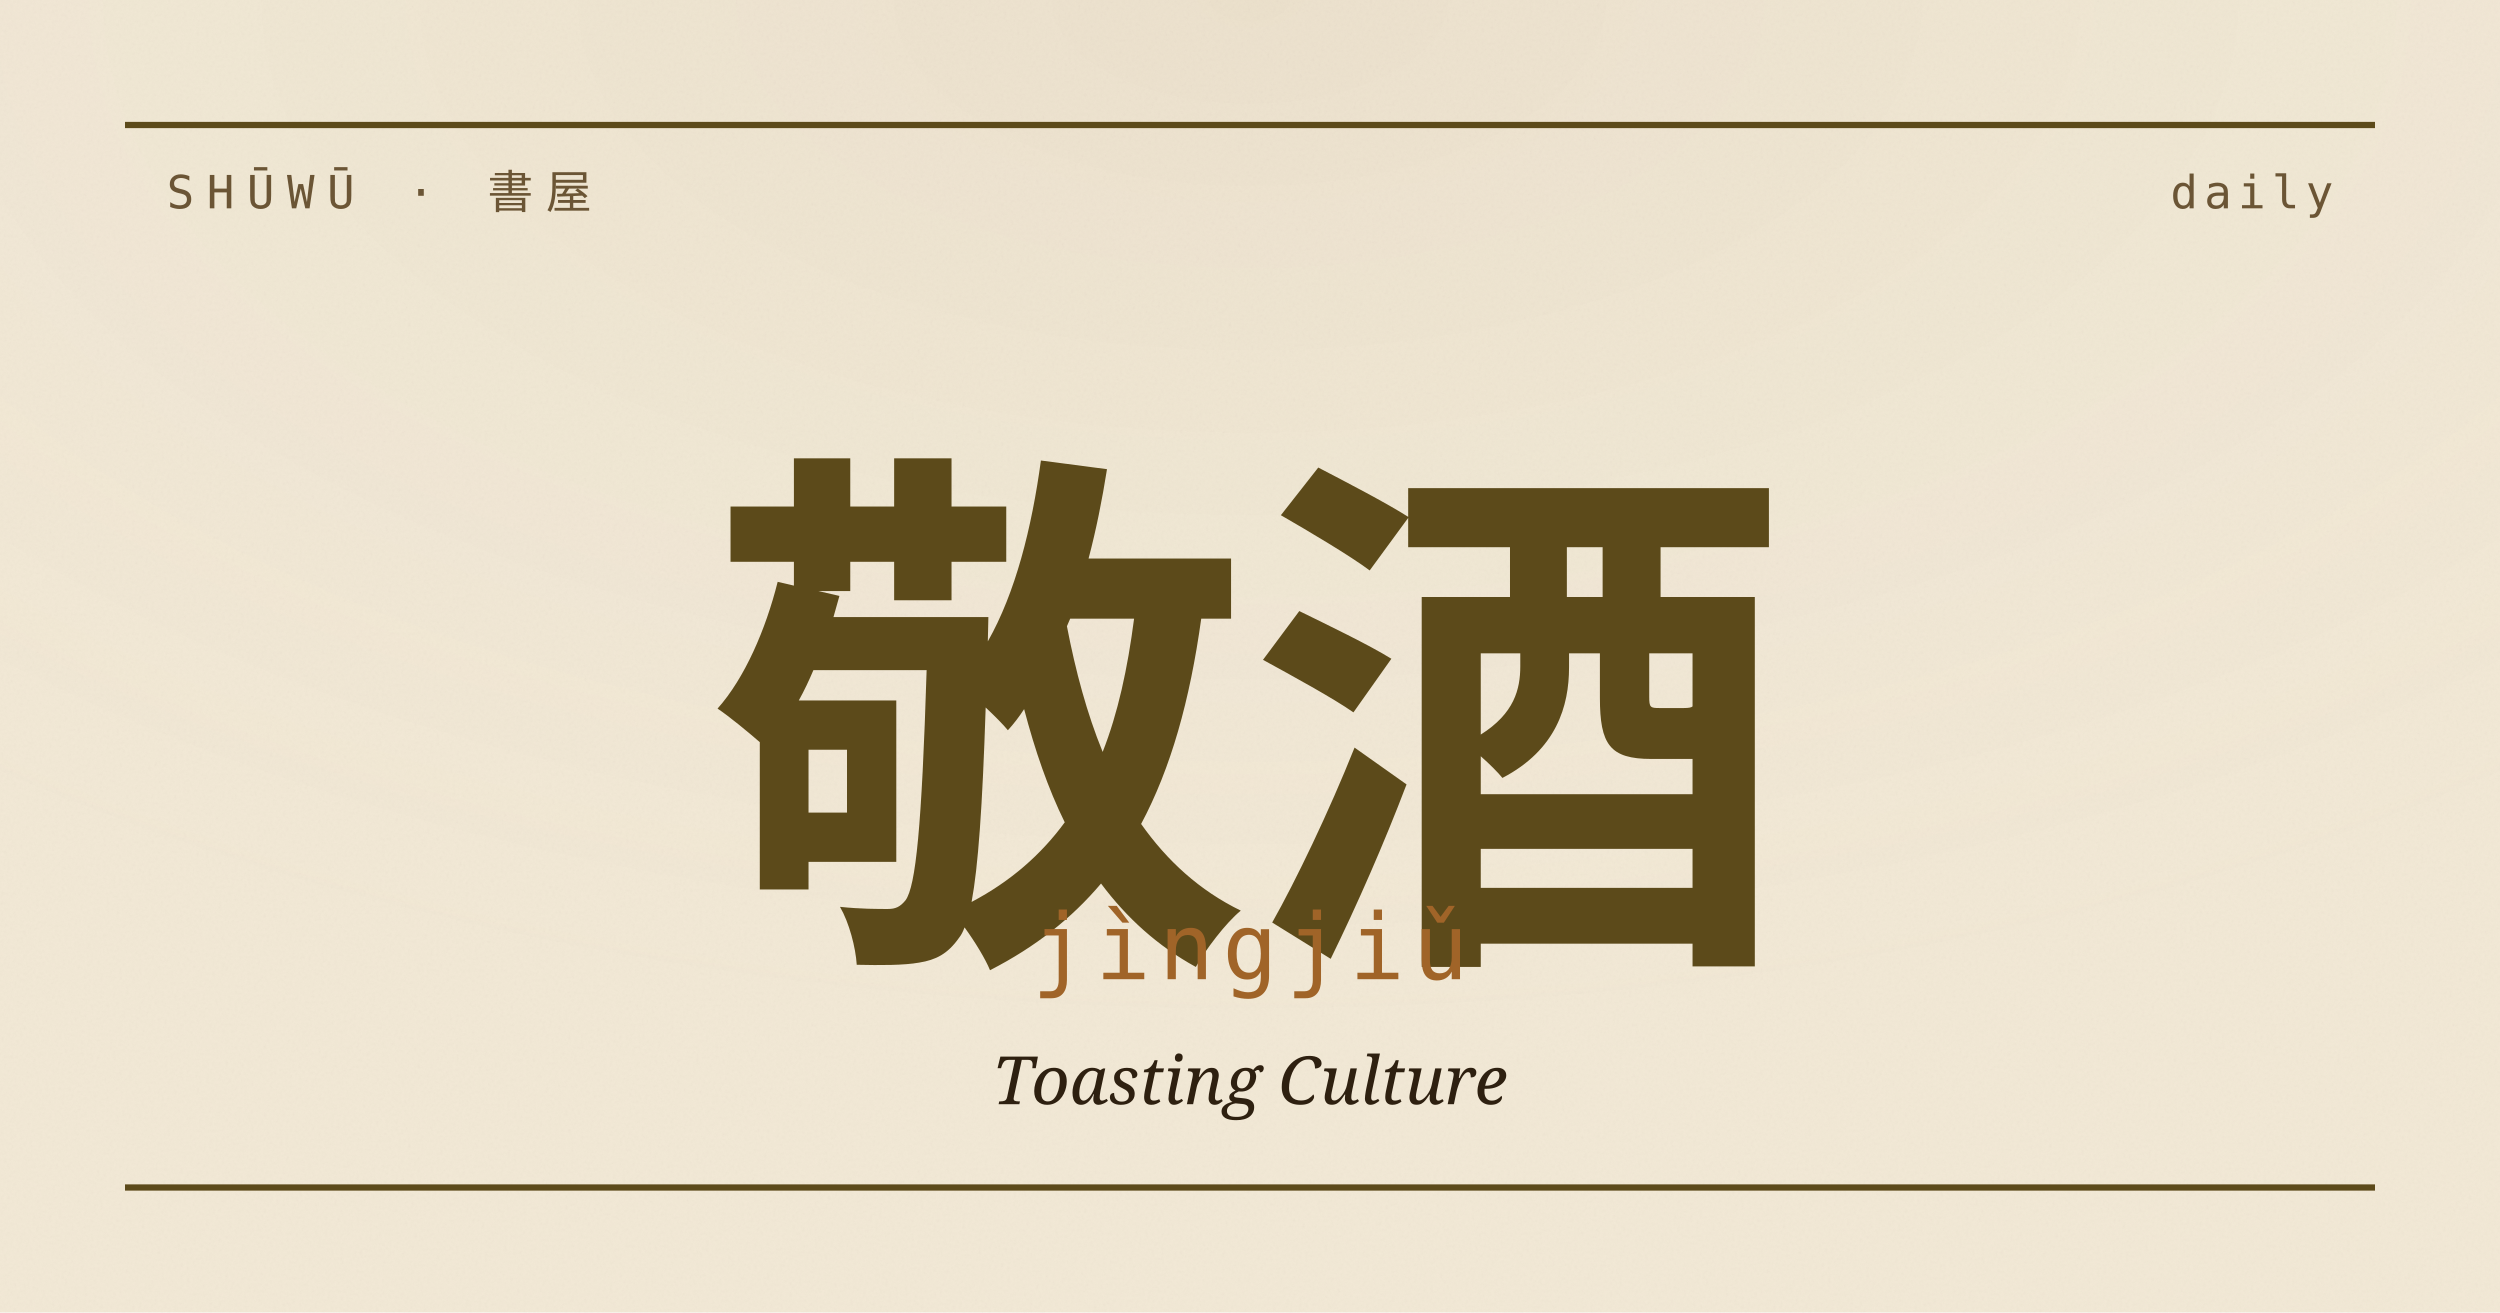
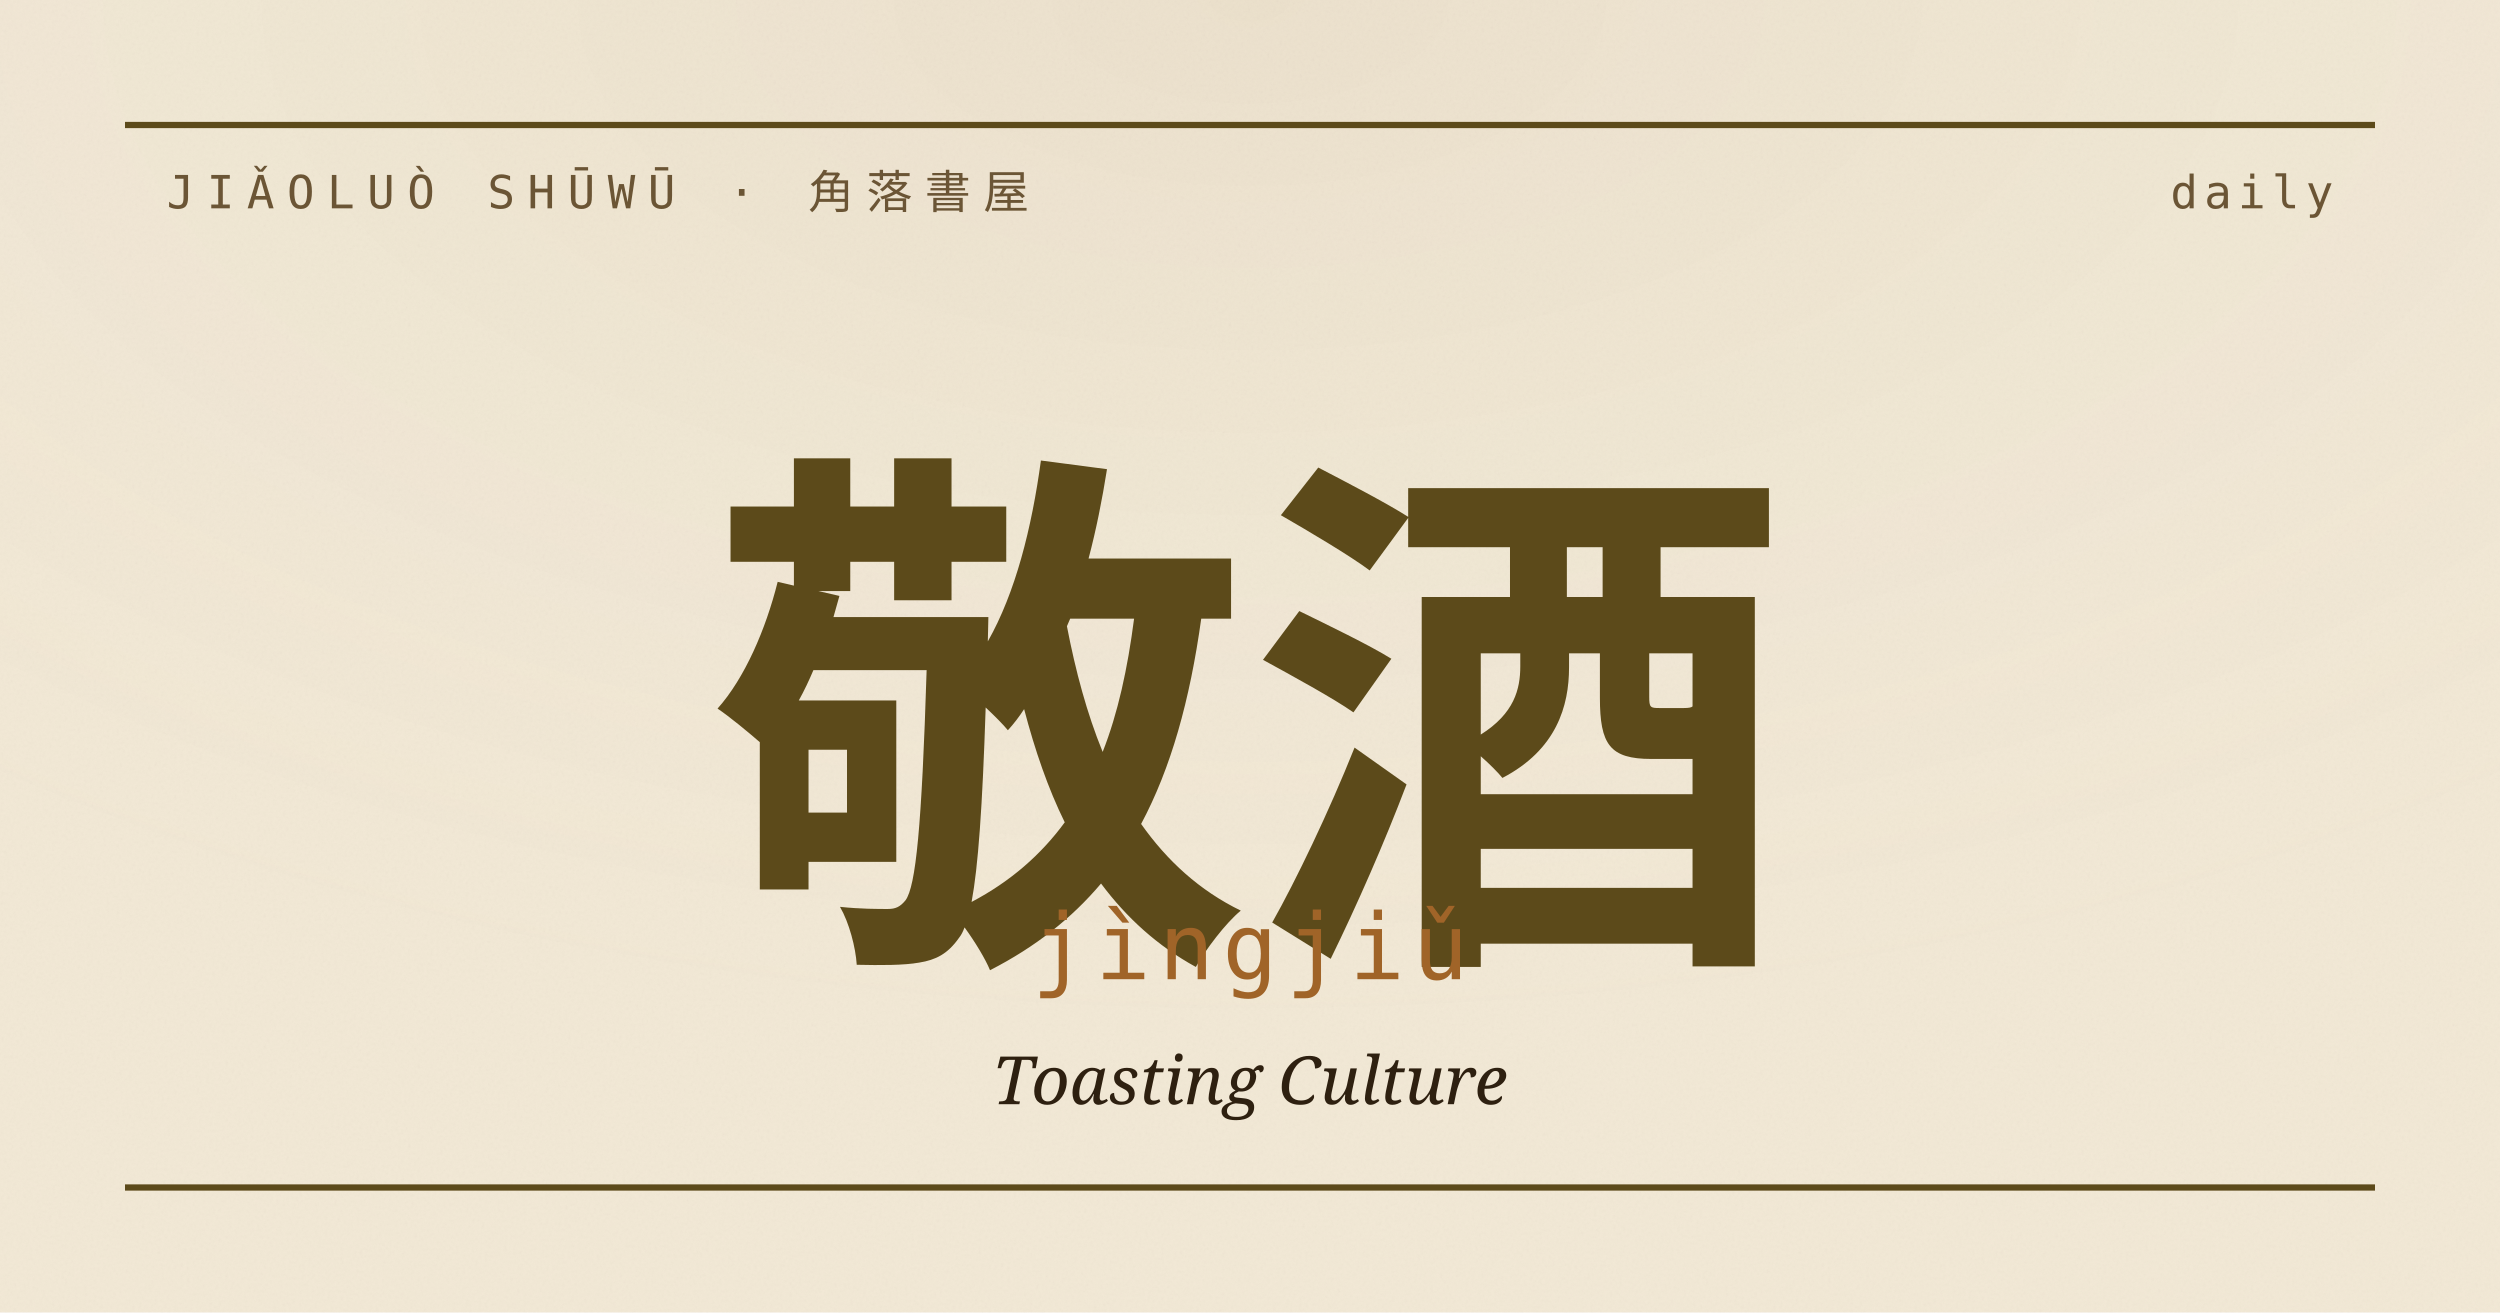
<svg xmlns="http://www.w3.org/2000/svg" viewBox="0 0 1200 630" width="1200" height="630">
  <defs>
    <filter id="paper">
      <feTurbulence type="fractalNoise" baseFrequency="0.65" numOctaves="5" stitchTiles="stitch" />
      <feColorMatrix type="saturate" values="0" />
    </filter>
    <radialGradient id="vignette" cx="50%" cy="0%" r="80%">
      <stop offset="0%" stop-color="#5c4a1a" stop-opacity="0.05" />
      <stop offset="100%" stop-color="#f2e8d5" stop-opacity="0" />
    </radialGradient>
  </defs>
  <rect width="1200" height="630" fill="#f2e8d5" />
  <rect width="1200" height="630" fill="url(#vignette)" />
  <rect width="1200" height="630" filter="url(#paper)" opacity="0.06" />
  <line x1="60" y1="60" x2="1140" y2="60" stroke="#5c4a1a" stroke-width="3" />
  <line x1="60" y1="570" x2="1140" y2="570" stroke="#5c4a1a" stroke-width="3" />
-   <text x="80" y="100" font-family="Inconsolata, monospace" font-size="22" letter-spacing="6" fill="#6b5535" text-transform="uppercase">SHŪWŪ · 書屋</text>
+   <text x="80" y="100" font-family="Inconsolata, monospace" font-size="22" letter-spacing="6" fill="#6b5535" text-transform="uppercase">JIǍOLUÒ SHŪWŪ · 角落書屋</text>
  <text x="1120" y="100" font-family="Inconsolata, monospace" font-size="22" letter-spacing="3" fill="#6b5535" text-anchor="end">daily</text>
  <text x="600" y="350" font-family="Noto Serif SC, serif" font-size="260" font-weight="700" fill="#5c4a1a" text-anchor="middle" dominant-baseline="middle">敬酒</text>
  <text x="600" y="470" font-family="Inconsolata, monospace" font-size="44" letter-spacing="4" fill="#a06428" text-anchor="middle">jìngjiǔ</text>
  <text x="600" y="530" font-family="Cormorant Garamond, Georgia, serif" font-style="italic" font-size="32" fill="#2e2010" text-anchor="middle">Toasting Culture</text>
</svg>
